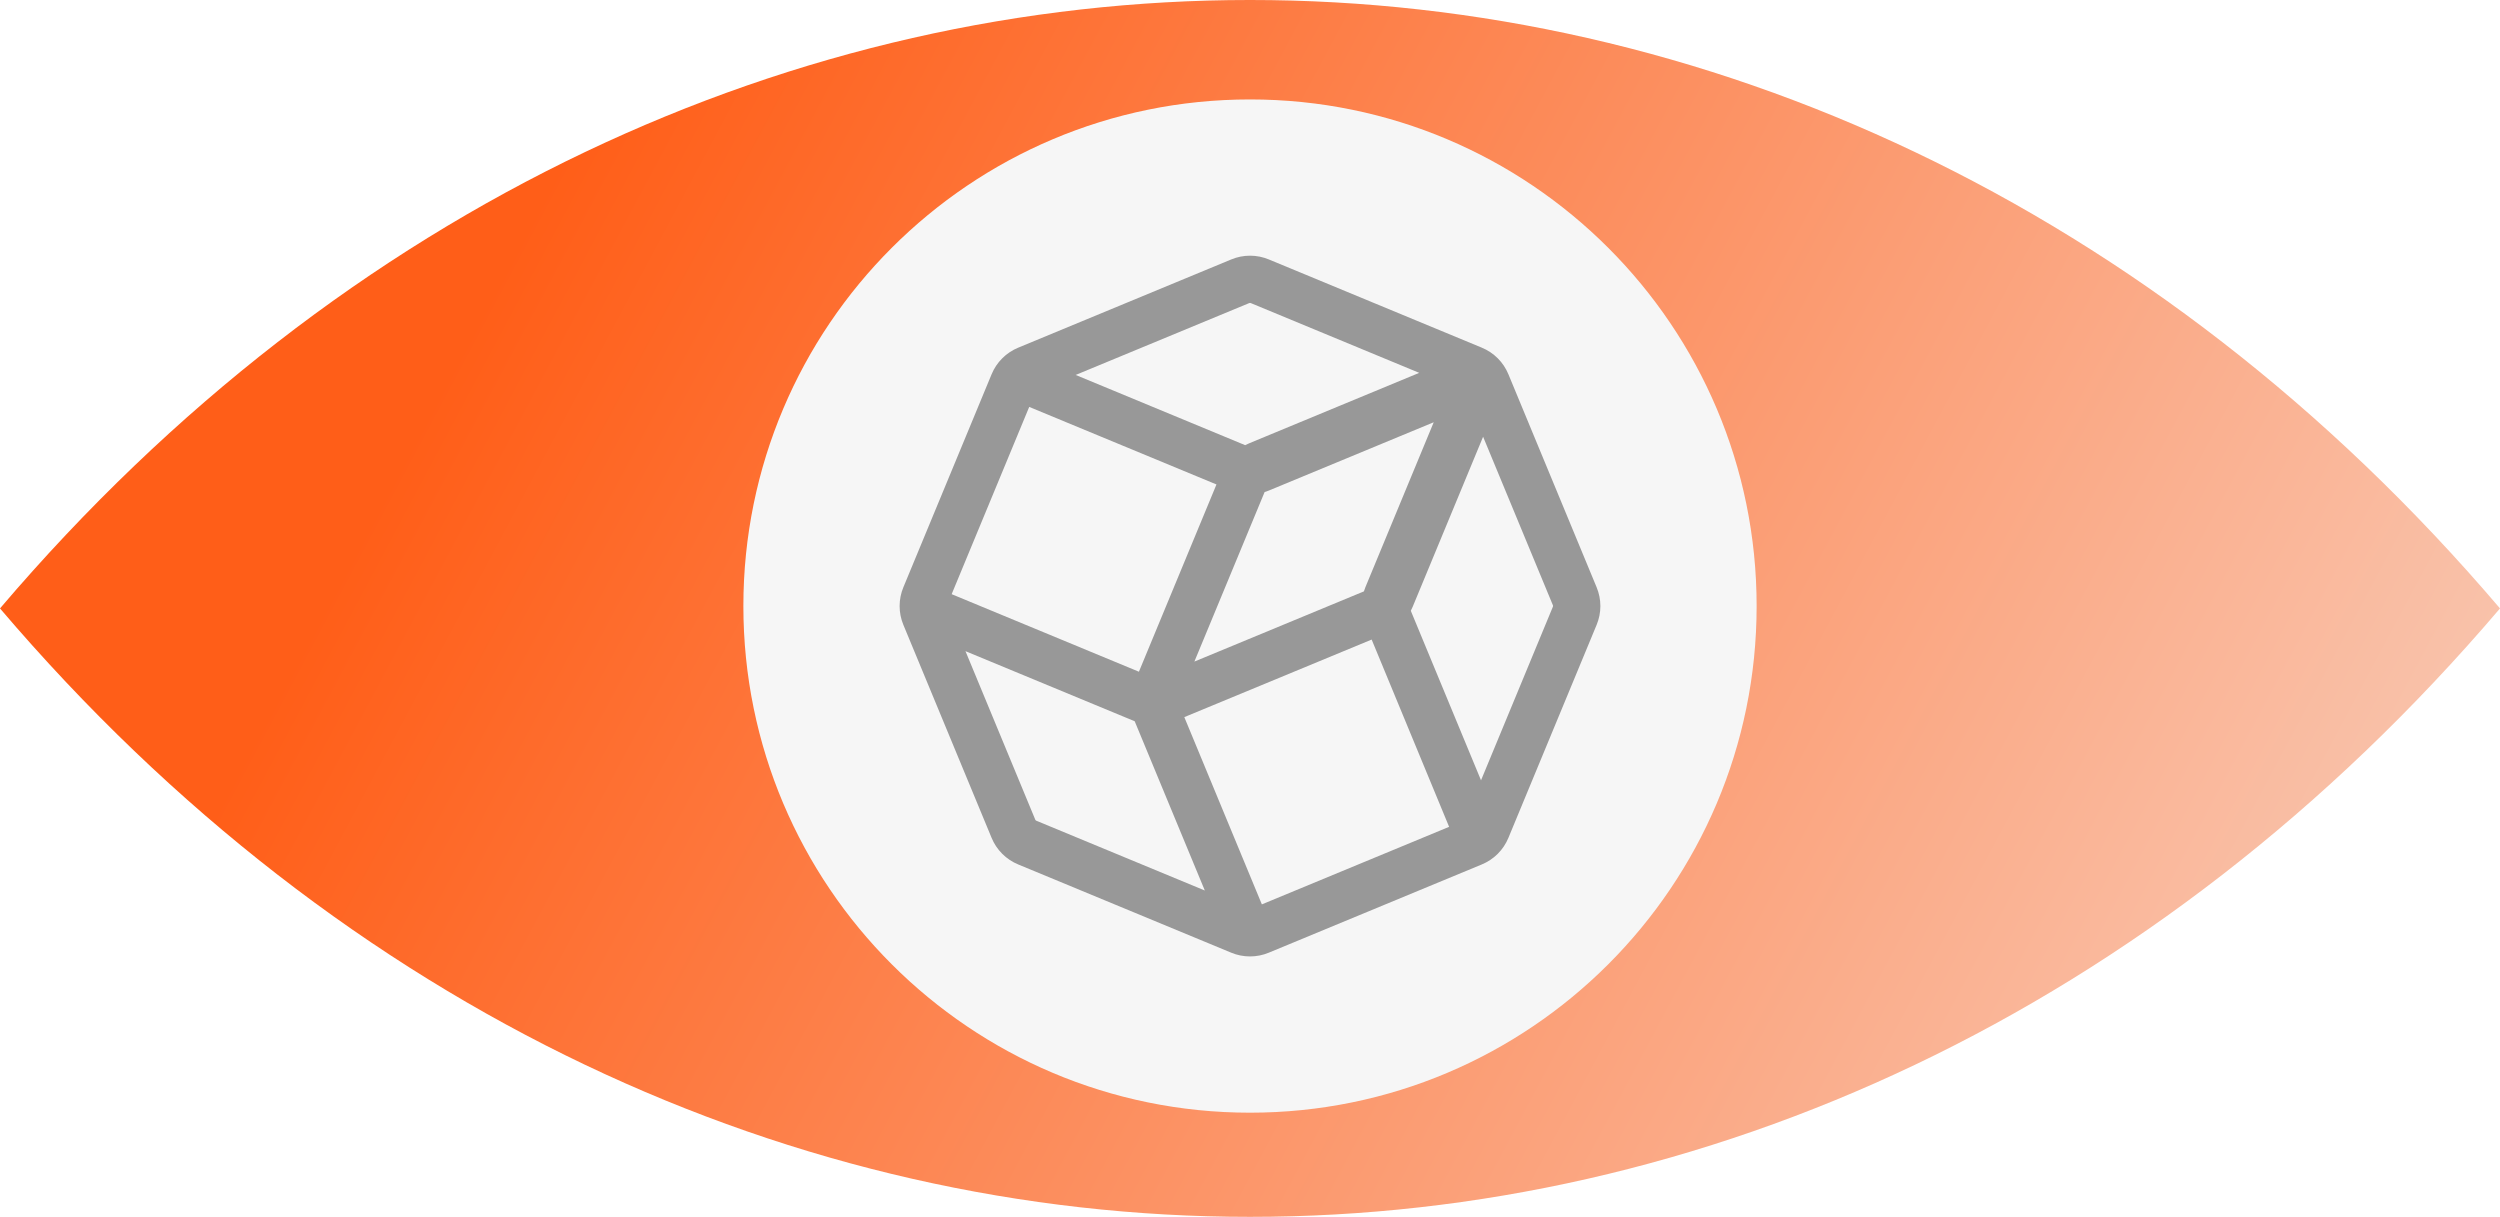
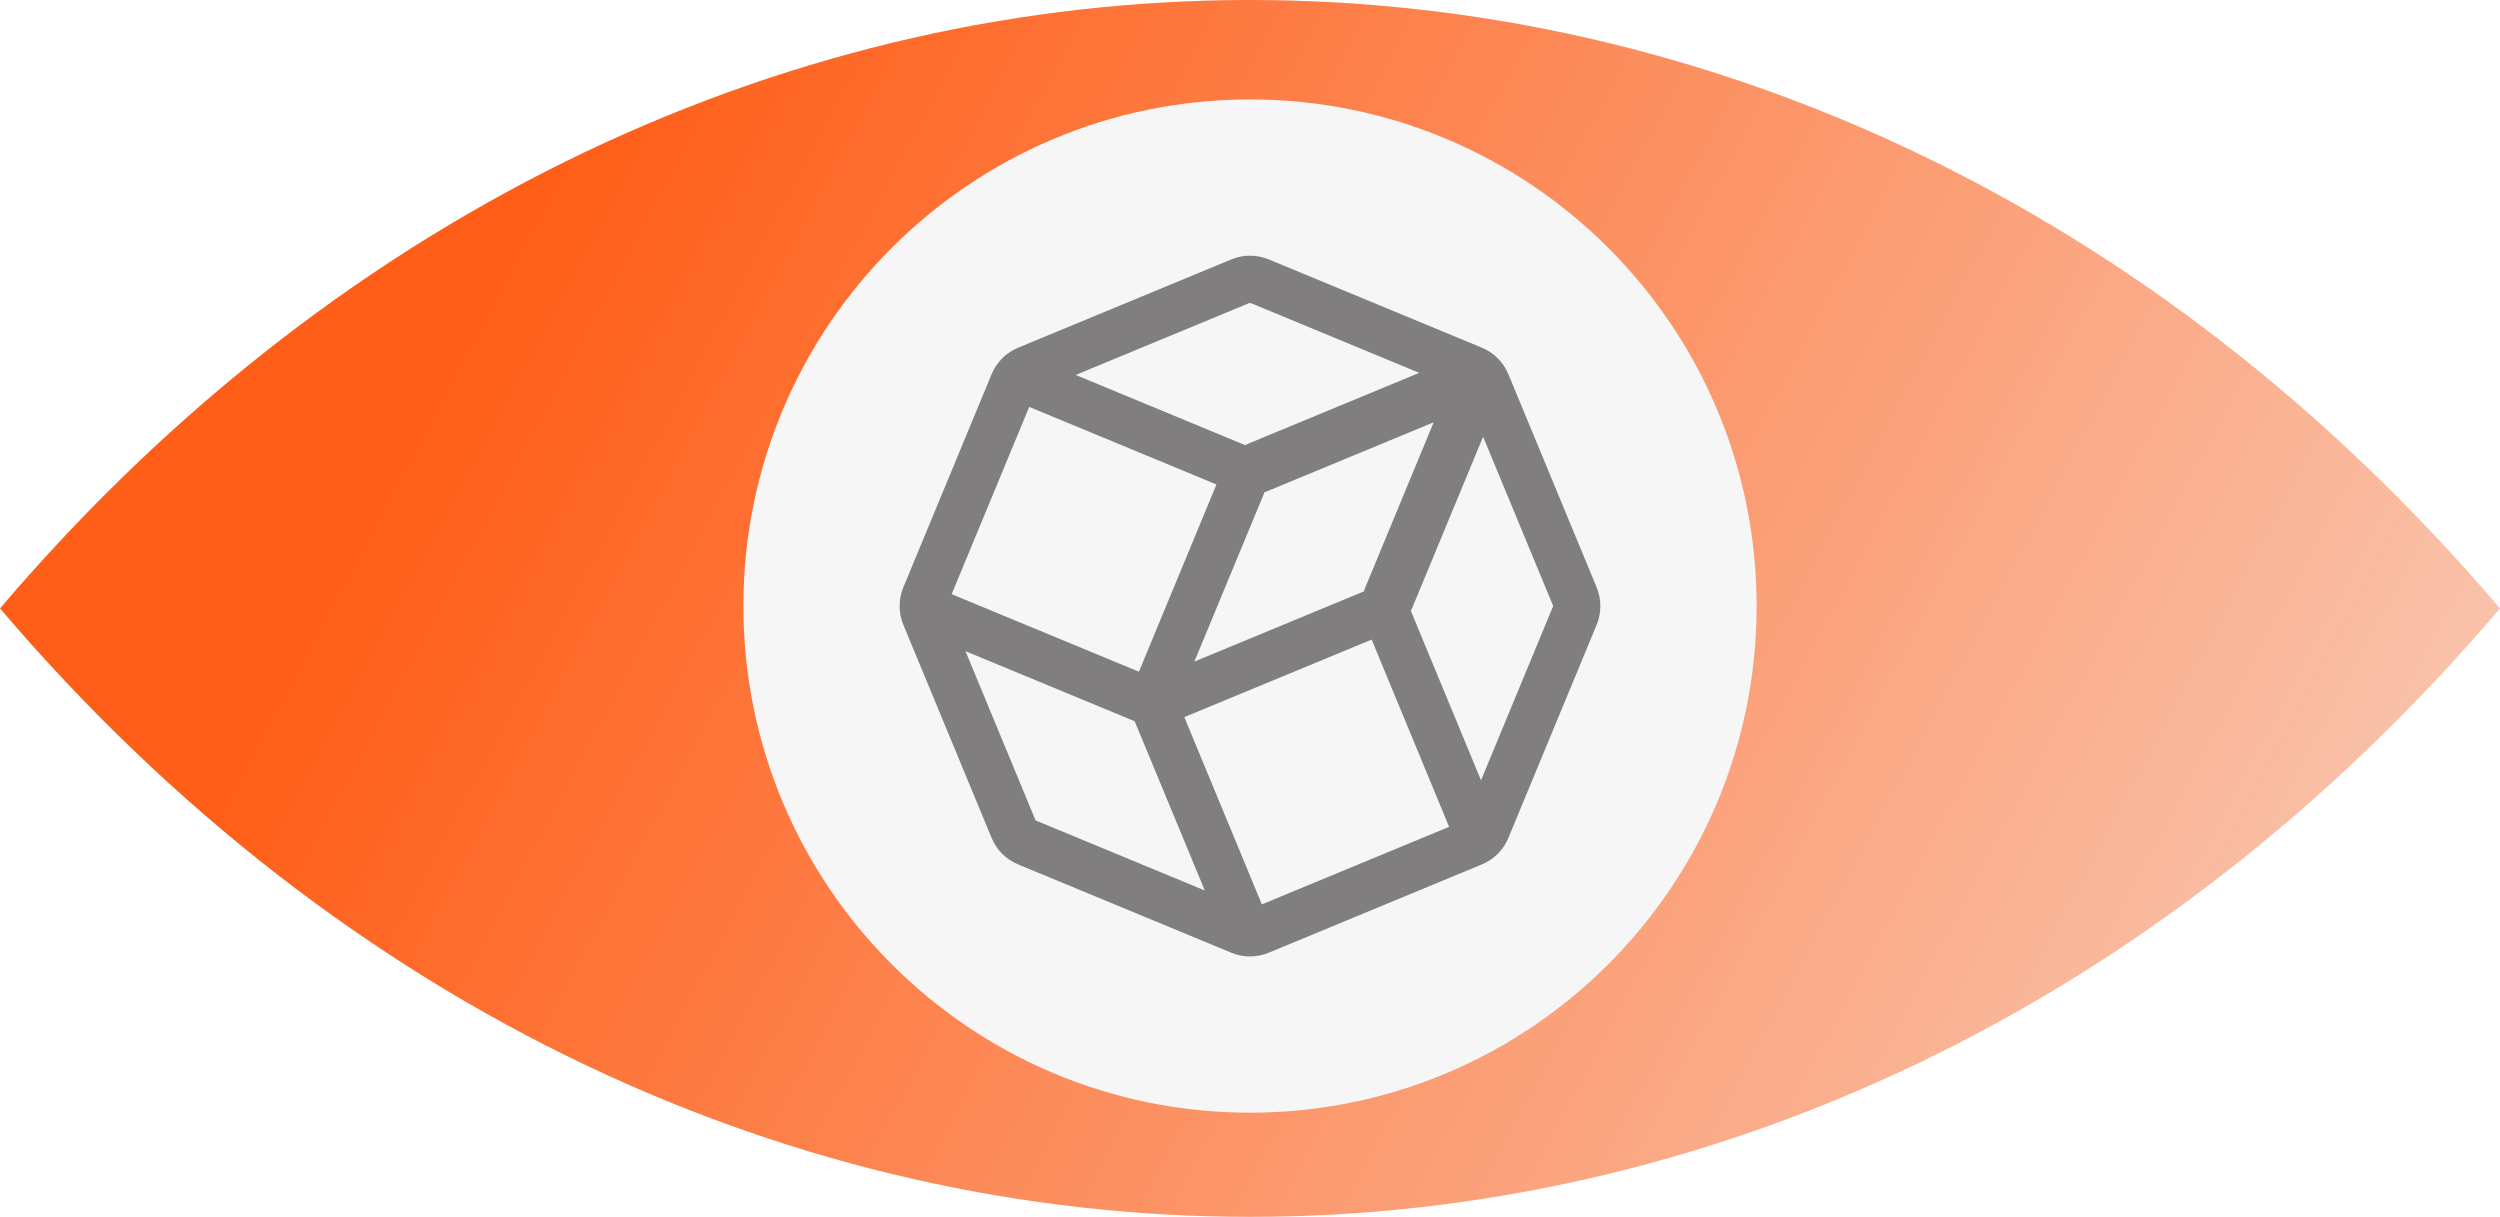
<svg xmlns="http://www.w3.org/2000/svg" width="528" height="257" viewBox="0 0 528 257" fill="none">
  <path d="M528 128.499C382.077 299.834 145.923 299.834 0 128.499C145.916 -42.833 382.077 -42.833 528 128.499Z" fill="url(#paint0_linear_693_17711)" />
  <circle cx="264" cy="128" r="107" fill="#F6F6F6" />
-   <path d="M312.955 73.425L267.987 54.797C266.726 54.271 265.374 54 264.008 54C262.642 54 261.29 54.271 260.029 54.797L215.053 73.425C213.789 73.943 212.641 74.707 211.675 75.673C210.708 76.639 209.944 77.786 209.424 79.049L190.797 124.019C190.271 125.281 190 126.634 190 128C190 129.367 190.271 130.72 190.797 131.981L209.424 176.951C209.944 178.214 210.708 179.362 211.675 180.327C212.641 181.293 213.789 182.057 215.053 182.575L260.021 201.203C261.282 201.729 262.634 202 264 202C265.366 202 266.718 201.729 267.979 201.203L312.947 182.575C314.211 182.055 315.359 181.291 316.327 180.326C317.291 179.36 318.055 178.213 318.576 176.951L337.203 131.981C337.729 130.72 338 129.368 338 128.002C338 126.636 337.729 125.284 337.203 124.023L318.576 79.049C318.057 77.787 317.294 76.64 316.329 75.674C315.364 74.709 314.217 73.944 312.955 73.425ZM306.052 174.626L266.505 191.004L250.126 151.456L289.694 135.077L306.052 174.626ZM217.37 85.941L256.917 102.319L240.539 141.868L200.991 125.489L217.37 85.941ZM288.376 124.007C288.254 124.298 288.147 124.596 288.056 124.898L252.252 139.727L267.084 103.925C267.383 103.829 267.679 103.726 267.975 103.606L302.801 89.18L288.376 124.007ZM264.152 64.005L299.737 78.746L263.836 93.619C263.545 93.739 263.257 93.874 262.977 94.018L227.181 79.189L263.84 64.009C263.892 63.988 263.947 63.979 264.003 63.981C264.059 63.983 264.114 63.996 264.164 64.021L264.152 64.005ZM218.868 173.335C218.818 173.315 218.773 173.284 218.735 173.246C218.697 173.207 218.668 173.162 218.648 173.111L203.907 137.526L239.648 152.33L254.457 188.076L218.868 173.335ZM327.971 127.826C327.993 127.876 328.004 127.93 328.004 127.984C328.004 128.038 327.993 128.092 327.971 128.142L312.791 164.802L297.963 129.001C298.107 128.721 298.243 128.438 298.363 128.142L313.231 92.24L327.971 127.826Z" fill="#989898" />
+   <path d="M312.955 73.425L267.987 54.797C266.726 54.271 265.374 54 264.008 54C262.642 54 261.29 54.271 260.029 54.797L215.053 73.425C213.789 73.943 212.641 74.707 211.675 75.673C210.708 76.639 209.944 77.786 209.424 79.049L190.797 124.019C190.271 125.281 190 126.634 190 128C190 129.367 190.271 130.72 190.797 131.981L209.424 176.951C209.944 178.214 210.708 179.362 211.675 180.327C212.641 181.293 213.789 182.057 215.053 182.575L260.021 201.203C261.282 201.729 262.634 202 264 202C265.366 202 266.718 201.729 267.979 201.203L312.947 182.575C314.211 182.055 315.359 181.291 316.327 180.326C317.291 179.36 318.055 178.213 318.576 176.951L337.203 131.981C337.729 130.72 338 129.368 338 128.002C338 126.636 337.729 125.284 337.203 124.023L318.576 79.049C318.057 77.787 317.294 76.64 316.329 75.674C315.364 74.709 314.217 73.944 312.955 73.425ZM306.052 174.626L266.505 191.004L250.126 151.456L289.694 135.077L306.052 174.626ZM217.37 85.941L256.917 102.319L240.539 141.868L200.991 125.489L217.37 85.941ZM288.376 124.007C288.254 124.298 288.147 124.596 288.056 124.898L252.252 139.727L267.084 103.925C267.383 103.829 267.679 103.726 267.975 103.606L302.801 89.18L288.376 124.007ZM264.152 64.005L299.737 78.746L263.836 93.619C263.545 93.739 263.257 93.874 262.977 94.018L227.181 79.189L263.84 64.009C263.892 63.988 263.947 63.979 264.003 63.981C264.059 63.983 264.114 63.996 264.164 64.021L264.152 64.005ZM218.868 173.335C218.818 173.315 218.773 173.284 218.735 173.246C218.697 173.207 218.668 173.162 218.648 173.111L203.907 137.526L239.648 152.33L254.457 188.076L218.868 173.335ZM327.971 127.826C327.993 127.876 328.004 127.93 328.004 127.984C328.004 128.038 327.993 128.092 327.971 128.142L312.791 164.802L297.963 129.001C298.107 128.721 298.243 128.438 298.363 128.142L313.231 92.24L327.971 127.826Z" fill="#807e7e" />
  <defs>
    <linearGradient id="paint0_linear_693_17711" x1="111.643" y1="46.567" x2="656.412" y2="337.155" gradientUnits="userSpaceOnUse">
      <stop stop-color="#FF5E18" />
      <stop offset="1" stop-color="#F6F6F6" />
    </linearGradient>
  </defs>
</svg>
